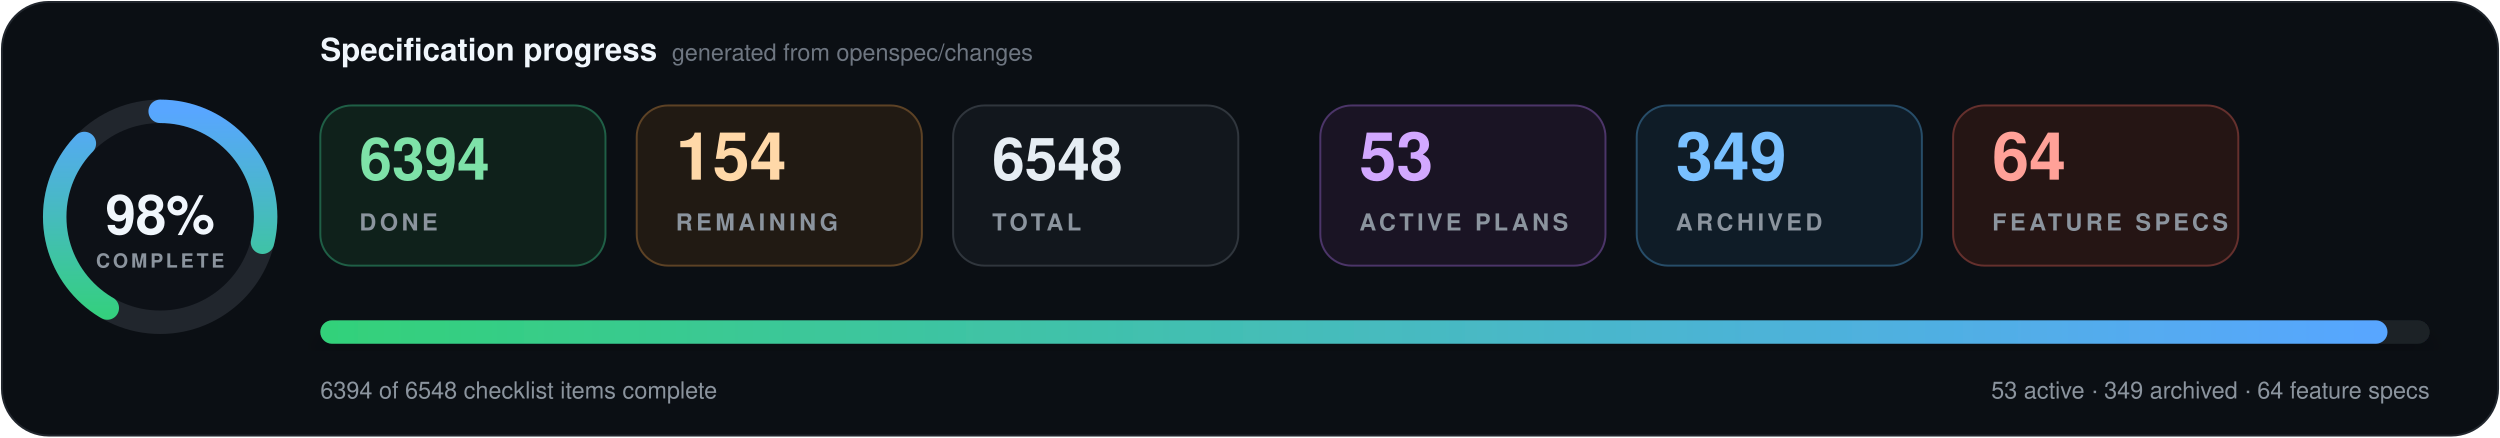
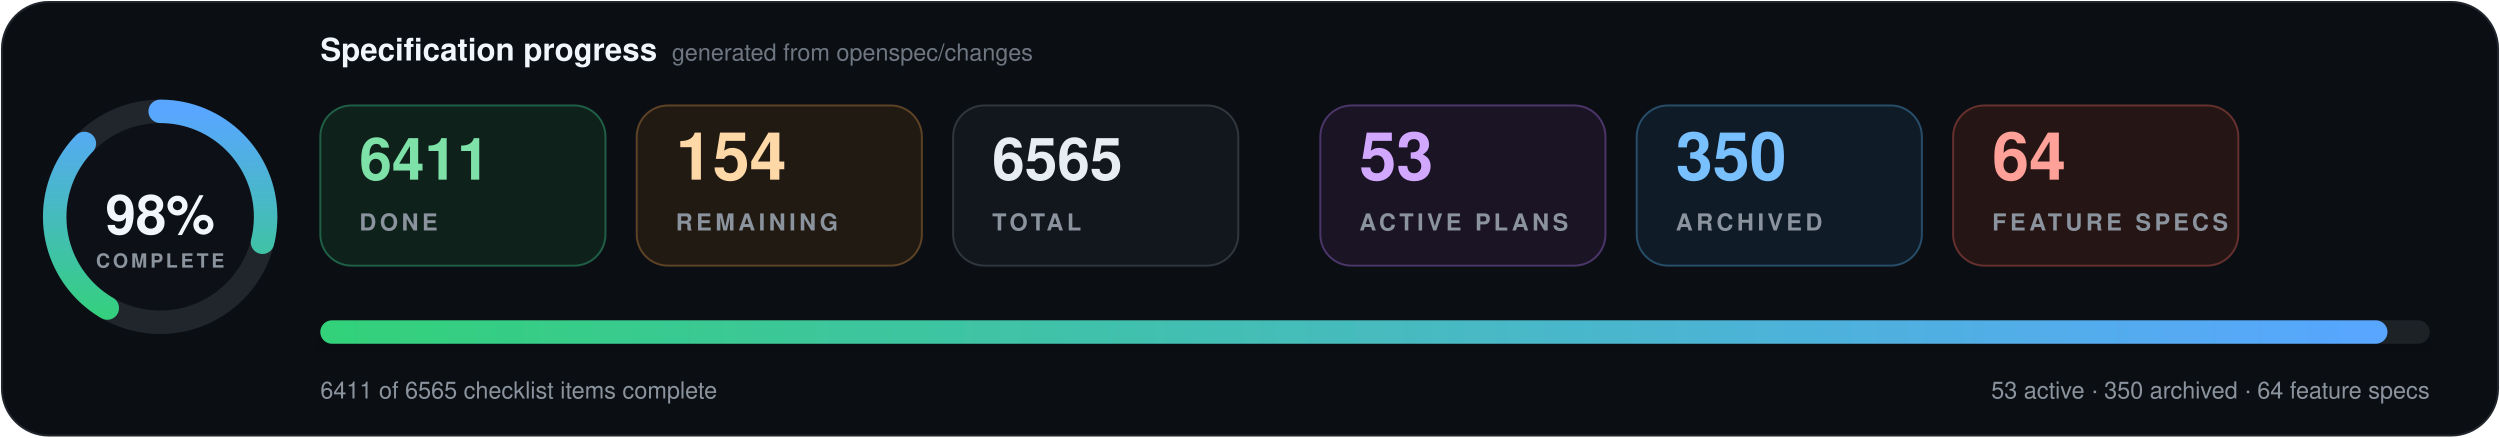
- <svg xmlns="http://www.w3.org/2000/svg" data-cache-version="1795727378" width="1280" height="224" viewBox="0 0 1280 224" role="img" aria-labelledby="title description" font-family="system-ui, -apple-system, BlinkMacSystemFont, 'Segoe UI', Helvetica, Arial, sans-serif" font-variant-numeric="tabular-nums">
+ <svg xmlns="http://www.w3.org/2000/svg" data-cache-version="1795728247" width="1280" height="224" viewBox="0 0 1280 224" role="img" aria-labelledby="title description" font-family="system-ui, -apple-system, BlinkMacSystemFont, 'Segoe UI', Helvetica, Arial, sans-serif" font-variant-numeric="tabular-nums">
  <defs>
    <linearGradient id="progress" x1="0" x2="1">
      <stop offset="0" stop-color="#33d17a" />
      <stop offset="1" stop-color="#58a6ff" />
    </linearGradient>
    <filter id="shadow" x="-10%" y="-20%" width="120%" height="150%">
      <feDropShadow dx="0" dy="7" stdDeviation="9" flood-color="#000" flood-opacity=".28" />
    </filter>
  </defs>
  <rect x="1" y="1" width="1278" height="222" rx="24" fill="#0b0f14" stroke="#21262d" />
  <g transform="translate(82 111)">
    <circle r="54" fill="#0d1117" stroke="#21262d" stroke-width="12" />
    <circle r="54" fill="none" stroke="url(#progress)" stroke-width="12" stroke-linecap="round" pathLength="100" stroke-dasharray="98 100" transform="rotate(-90)" />
    <text y="-1" text-anchor="middle" dominant-baseline="middle" fill="#f0f6fc" font-size="28" font-weight="800">98%</text>
    <text y="26" text-anchor="middle" fill="#8b949e" font-size="10" font-weight="700" letter-spacing="1.5">COMPLETE</text>
  </g>
  <text x="164" y="31" fill="#f0f6fc" font-size="16" font-weight="750">Specification progress</text>
  <text x="344" y="31" fill="#6e7681" font-size="12">generated from openspec/changes</text>
  <g transform="translate(164 54)">
    <rect width="146" height="82" rx="16" fill="#0f211b" stroke="#1f5f46" />
-     <text x="20" y="38" fill="#7ee2a8" font-size="30" font-weight="750">6394</text>
+     <text x="20" y="38" fill="#7ee2a8" font-size="30" font-weight="750">6411</text>
    <text x="20" y="64" fill="#8b949e" font-size="12" font-weight="700" letter-spacing="1.8">DONE</text>
  </g>
  <g transform="translate(326 54)">
    <rect width="146" height="82" rx="16" fill="#211a13" stroke="#5d4225" />
    <text x="20" y="38" fill="#ffd8a8" font-size="34" font-weight="750">154</text>
    <text x="20" y="64" fill="#8b949e" font-size="12" font-weight="700" letter-spacing="1.8">REMAINING</text>
  </g>
  <g transform="translate(488 54)">
    <rect width="146" height="82" rx="16" fill="#12171d" stroke="#30363d" />
-     <text x="20" y="38" fill="#e6edf3" font-size="30" font-weight="750">6548</text>
+     <text x="20" y="38" fill="#e6edf3" font-size="30" font-weight="750">6565</text>
    <text x="20" y="64" fill="#8b949e" font-size="12" font-weight="700" letter-spacing="1.8">TOTAL</text>
  </g>
  <g transform="translate(676 54)">
    <rect width="146" height="82" rx="16" fill="#1a1424" stroke="#4c3569" />
    <text x="20" y="38" fill="#d2a8ff" font-size="34" font-weight="750">53</text>
    <text x="20" y="64" fill="#8b949e" font-size="12" font-weight="700" letter-spacing="1.8">ACTIVE PLANS</text>
  </g>
  <g transform="translate(838 54)">
    <rect width="146" height="82" rx="16" fill="#0f1c27" stroke="#274d69" />
-     <text x="20" y="38" fill="#79c0ff" font-size="34" font-weight="750">349</text>
+     <text x="20" y="38" fill="#79c0ff" font-size="34" font-weight="750">350</text>
    <text x="20" y="64" fill="#8b949e" font-size="12" font-weight="700" letter-spacing="1.8">ARCHIVED</text>
  </g>
  <g transform="translate(1000 54)">
    <rect width="146" height="82" rx="16" fill="#251514" stroke="#65302d" />
    <text x="20" y="38" fill="#ffa198" font-size="34" font-weight="750">64</text>
    <text x="20" y="64" fill="#8b949e" font-size="12" font-weight="700" letter-spacing="1.8">FEATURE SPECS</text>
  </g>
  <g filter="url(#shadow)">
    <rect x="164" y="164" width="1080" height="12" rx="6" fill="#1b2128" />
    <rect x="164" y="164" width="1058.4" height="12" rx="6" fill="url(#progress)" />
  </g>
-   <text x="164" y="204" fill="#8b949e" font-size="12">6394 of 6548 checklist items complete</text>
-   <text x="1244" y="204" text-anchor="end" fill="#8b949e" font-size="12">53 active · 349 archived · 64 feature specs</text>
+   <text x="164" y="204" fill="#8b949e" font-size="12">6411 of 6565 checklist items complete</text>
+   <text x="1244" y="204" text-anchor="end" fill="#8b949e" font-size="12">53 active · 350 archived · 64 feature specs</text>
</svg>
